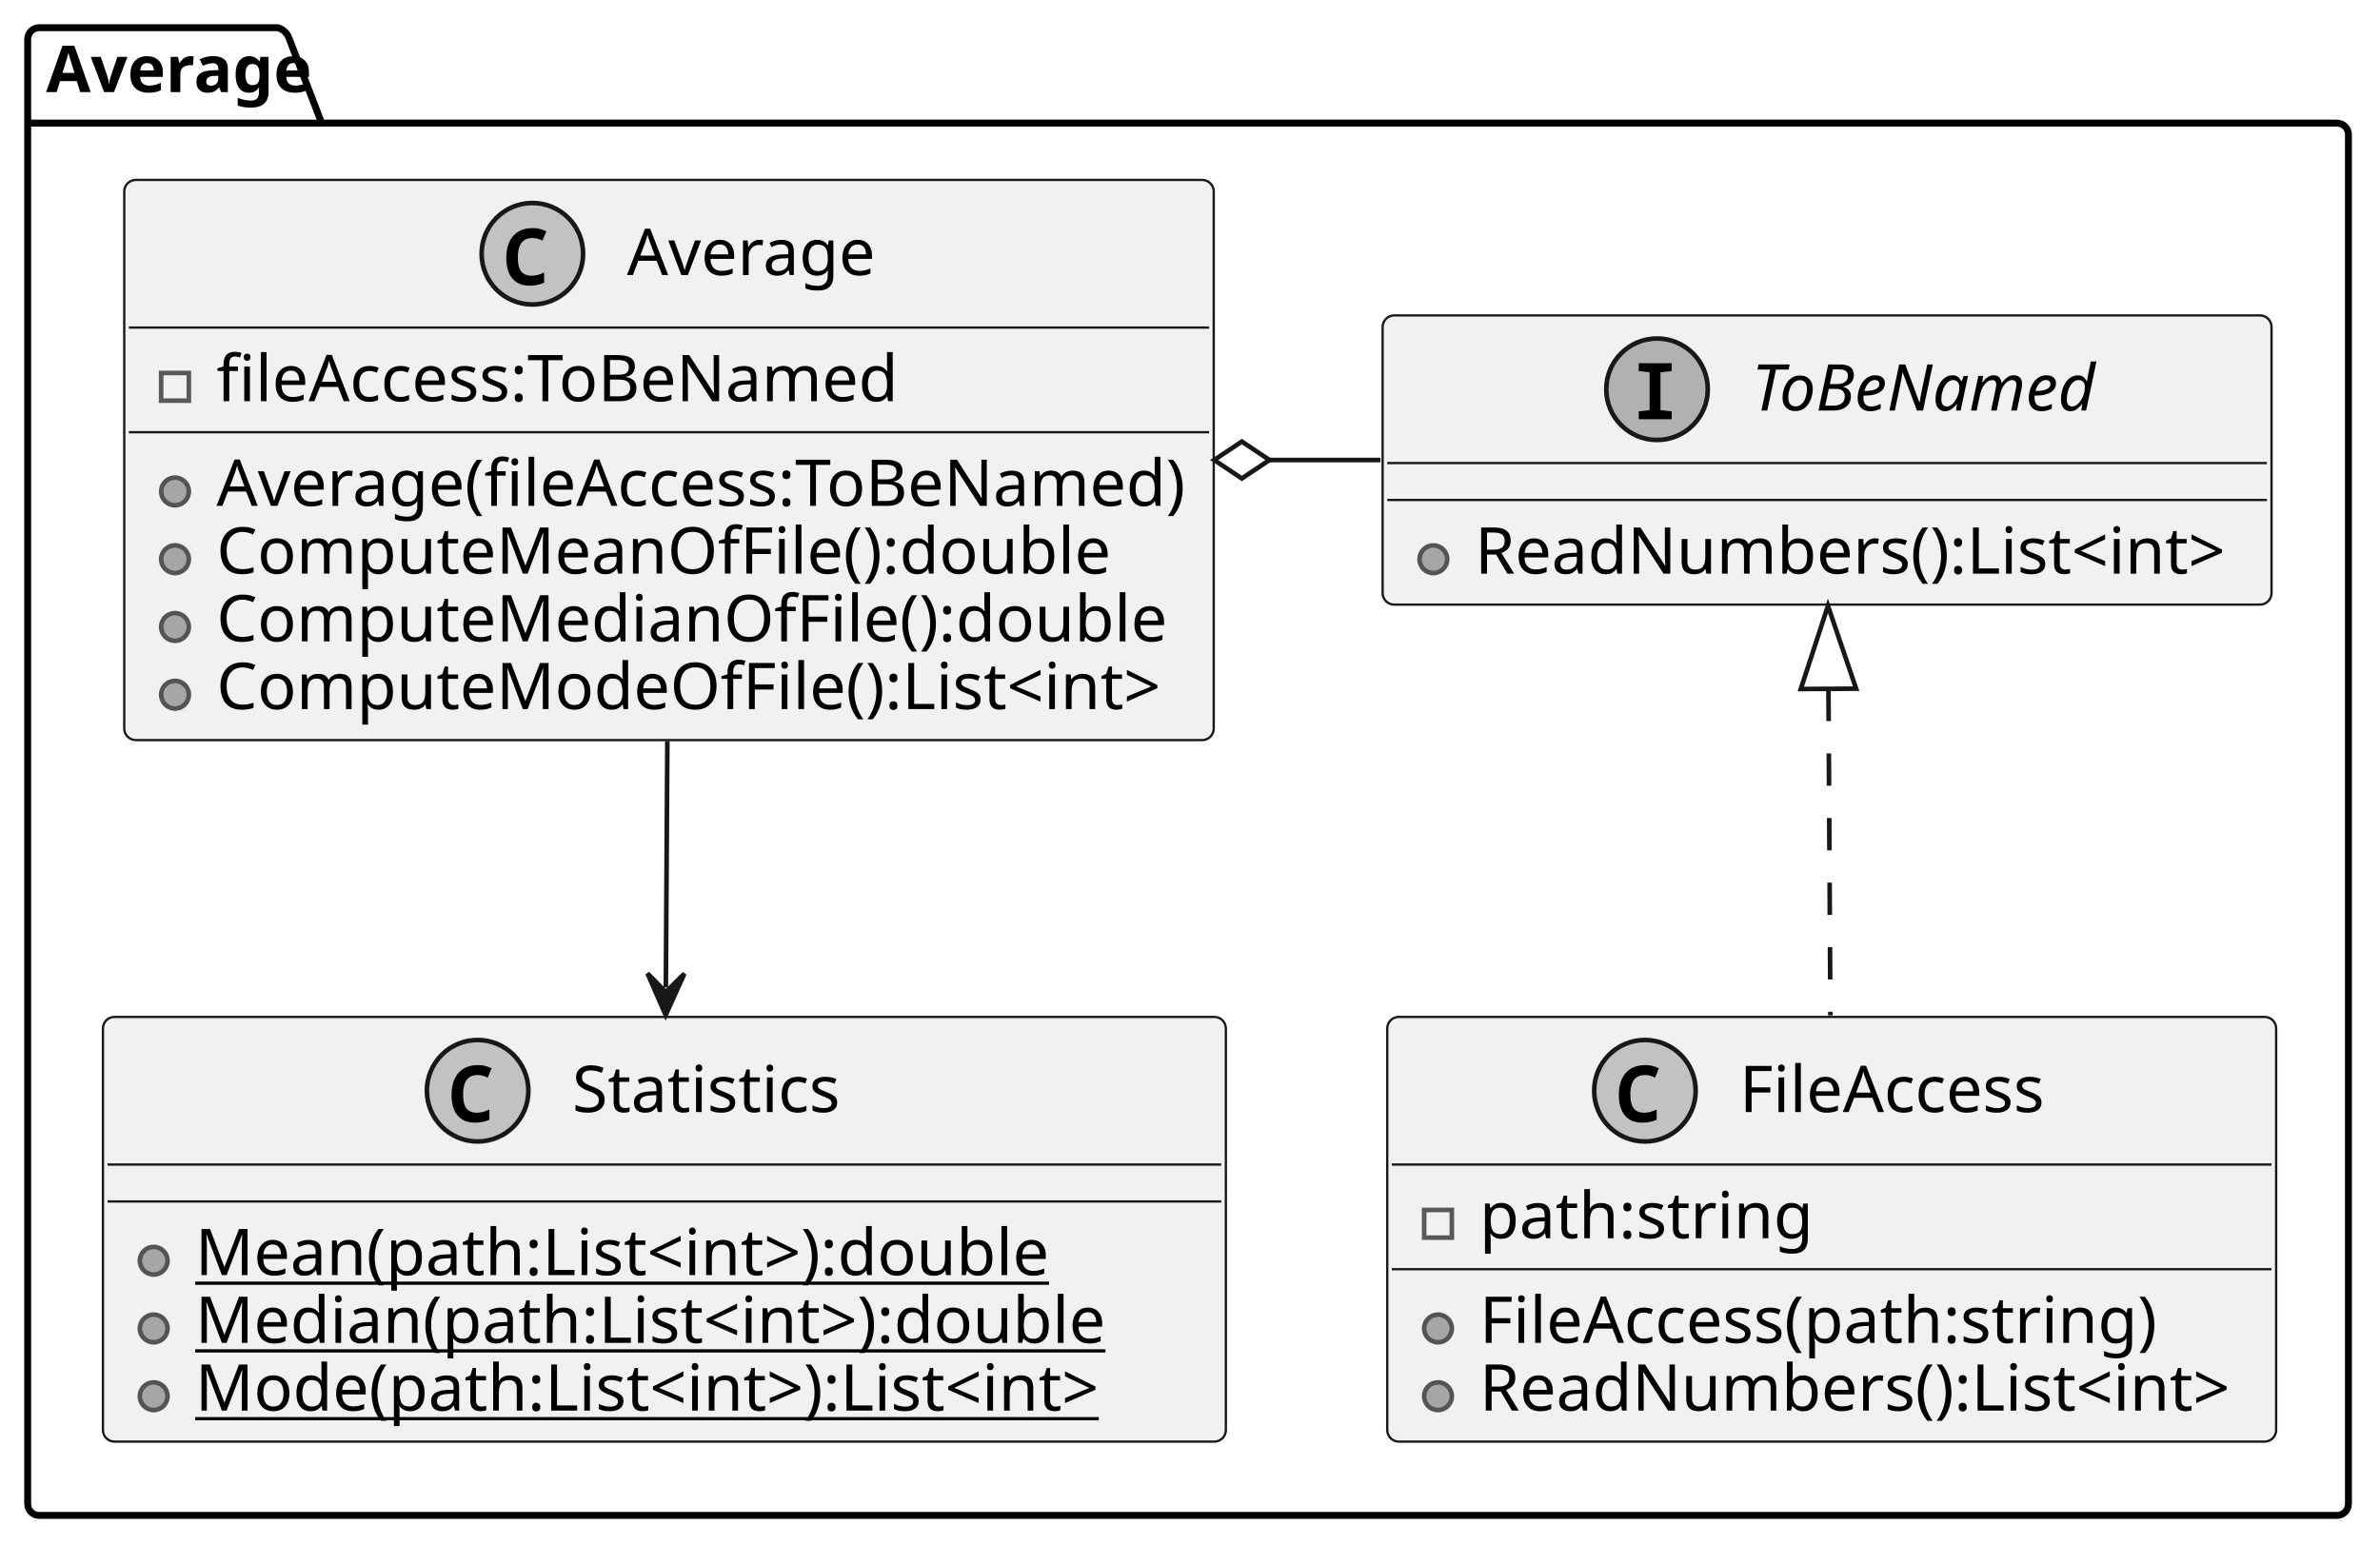
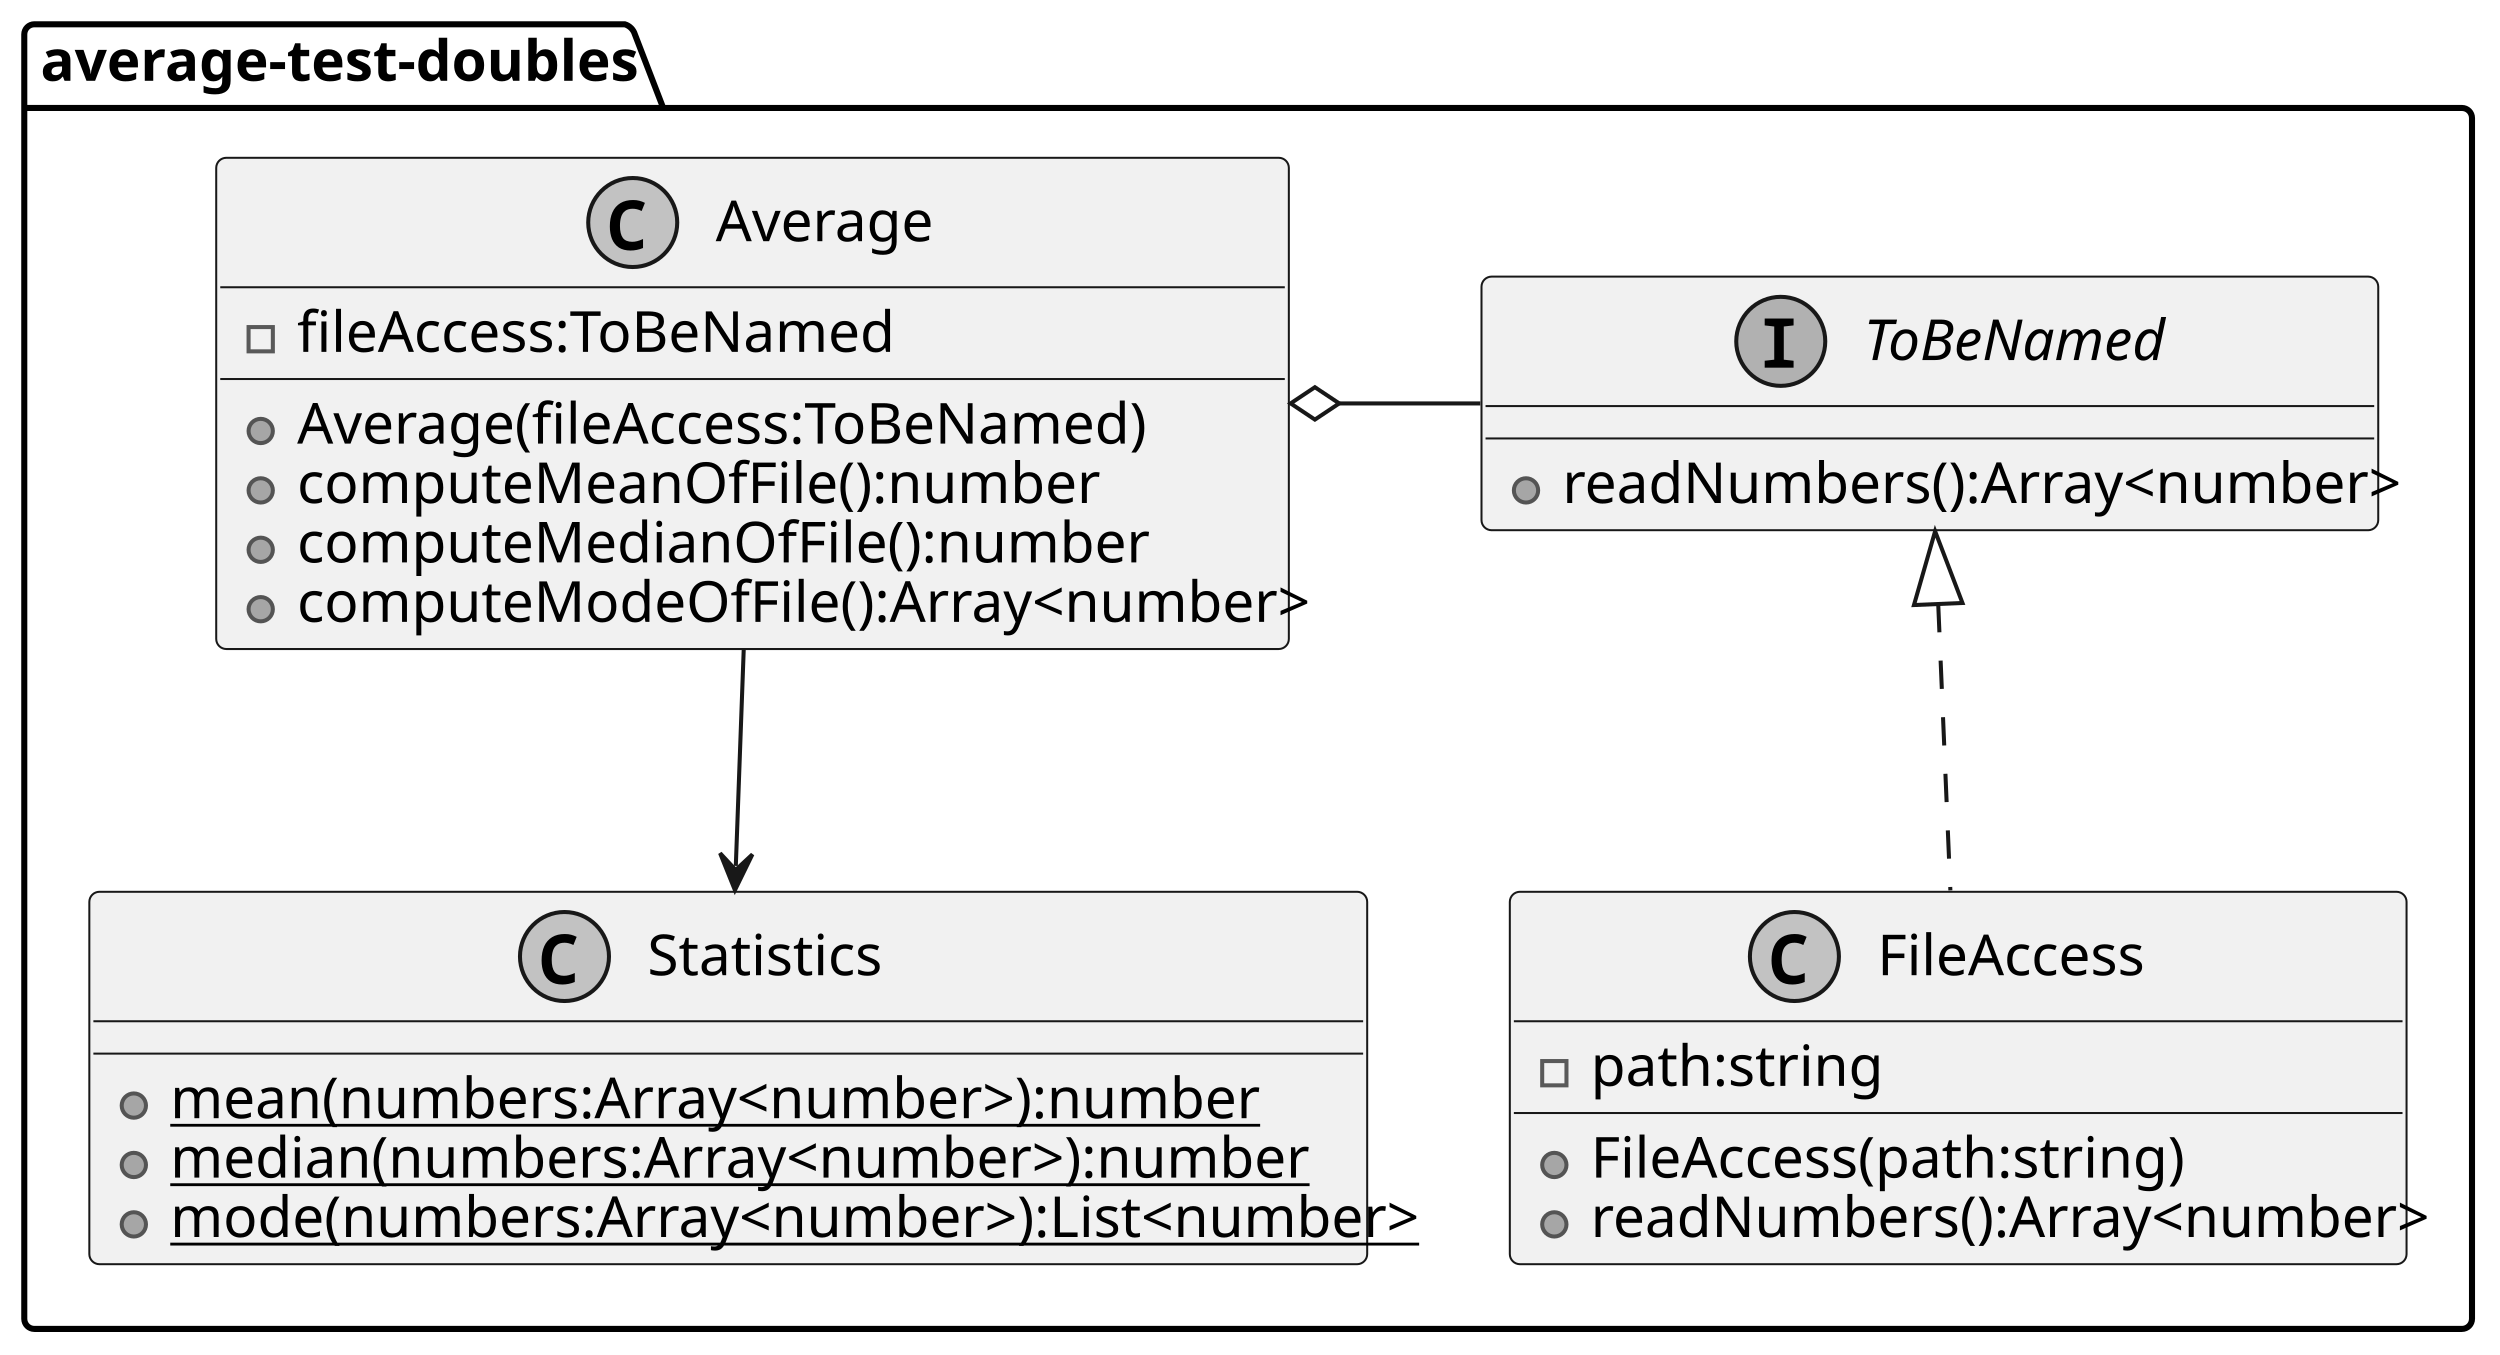
- <svg xmlns="http://www.w3.org/2000/svg" contentStyleType="text/css" data-diagram-type="CLASS" height="1046.875px" preserveAspectRatio="none" style="width:1612px;height:1046px;background:#FFFFFF;" version="1.1" viewBox="0 0 1612 1046" width="1612.5px" zoomAndPan="magnify">
+ <svg xmlns="http://www.w3.org/2000/svg" contentStyleType="text/css" data-diagram-type="CLASS" height="1046.875px" preserveAspectRatio="none" style="width:1931px;height:1046px;background:#FFFFFF;" version="1.1" viewBox="0 0 1931 1046" width="1931.25px" zoomAndPan="magnify">
  <defs />
  <g>
-     <g class="cluster" data-entity="Average" data-source-line="6" data-uid="ent0002" id="cluster_Average">
-       <path d="M26.562,18.75 L188.196,18.75 A11.719,11.719 0 0 1 196.008,26.562 L217.883,83.386 L1582.812,83.386 A7.812,7.812 0 0 1 1590.625,91.199 L1590.625,1018.656 A7.812,7.812 0 0 1 1582.812,1026.469 L26.562,1026.469 A7.812,7.812 0 0 1 18.75,1018.656 L18.75,26.562 A7.812,7.812 0 0 1 26.562,18.75" fill="none" style="stroke:#000000;stroke-width:4.688;" />
-       <line style="stroke:#000000;stroke-width:4.688;" x1="18.75" x2="217.883" y1="83.386" y2="83.386" />
-       <text fill="#000000" font-family="'Fantasque Sans Mono'" font-size="43.75" font-weight="bold" lengthAdjust="spacing" textLength="158.508" x="31.25" y="62.384">Average</text>
+     <g class="cluster" data-entity="average-test-doubles" data-source-line="6" data-uid="ent0002" id="cluster_average-test-doubles">
+       <path d="M26.562,18.75 L482.568,18.75 A11.719,11.719 0 0 1 490.381,26.562 L512.256,83.386 L1901.562,83.386 A7.812,7.812 0 0 1 1909.375,91.199 L1909.375,1018.656 A7.812,7.812 0 0 1 1901.562,1026.469 L26.562,1026.469 A7.812,7.812 0 0 1 18.75,1018.656 L18.75,26.562 A7.812,7.812 0 0 1 26.562,18.75" fill="none" style="stroke:#000000;stroke-width:4.688;" />
+       <line style="stroke:#000000;stroke-width:4.688;" x1="18.75" x2="512.256" y1="83.386" y2="83.386" />
+       <text fill="#000000" font-family="'Fantasque Sans Mono'" font-size="43.75" font-weight="bold" lengthAdjust="spacing" textLength="452.881" x="31.25" y="62.384">average-test-doubles</text>
    </g>
    <g class="entity" data-entity="ToBeNamed" data-source-line="7" data-uid="ent0003" id="entity_ToBeNamed">
-       <rect fill="#F1F1F1" height="195.886" rx="7.812" ry="7.812" style="stroke:#181818;stroke-width:1.562;" width="602.063" x="936.469" y="213.656" />
-       <ellipse cx="1122.321" cy="263.656" fill="#B1B1B1" rx="34.375" ry="34.375" style="stroke:#181818;stroke-width:3.125;" />
-       <path d="M1109.918,283.969 L1109.918,278.647 L1117.292,277.816 L1117.292,252.182 L1109.918,251.352 L1109.918,246.029 L1132.233,246.029 L1132.233,251.352 L1124.665,252.182 L1124.665,277.816 L1132.233,278.647 L1132.233,283.969 L1109.918,283.969 Z " fill="#000000" />
-       <text fill="#000000" font-family="'Fantasque Sans Mono'" font-size="43.75" font-style="italic" lengthAdjust="spacing" textLength="203.796" x="1186.383" y="278.097">ToBeNamed</text>
-       <line style="stroke:#181818;stroke-width:1.562;" x1="939.594" x2="1535.407" y1="313.656" y2="313.656" />
-       <line style="stroke:#181818;stroke-width:1.562;" x1="939.594" x2="1535.407" y1="338.656" y2="338.656" />
-       <ellipse cx="970.844" cy="378.787" fill="#A6A6A6" rx="9.375" ry="9.375" style="stroke:#545454;stroke-width:3.125;" />
-       <text fill="#000000" font-family="'Fantasque Sans Mono'" font-size="43.75" lengthAdjust="spacing" textLength="520.813" x="998.969" y="388.54">ReadNumbers():List&lt;int&gt;</text>
+       <rect fill="#F1F1F1" height="195.886" rx="7.812" ry="7.812" style="stroke:#181818;stroke-width:1.562;" width="692.639" x="1144.312" y="213.656" />
+       <ellipse cx="1375.453" cy="263.656" fill="#B1B1B1" rx="34.375" ry="34.375" style="stroke:#181818;stroke-width:3.125;" />
+       <path d="M1363.05,283.969 L1363.05,278.647 L1370.423,277.816 L1370.423,252.182 L1363.05,251.352 L1363.05,246.029 L1385.365,246.029 L1385.365,251.352 L1377.796,252.182 L1377.796,277.816 L1385.365,278.647 L1385.365,283.969 L1363.05,283.969 Z " fill="#000000" />
+       <text fill="#000000" font-family="'Fantasque Sans Mono'" font-size="43.75" font-style="italic" lengthAdjust="spacing" textLength="203.796" x="1439.515" y="278.097">ToBeNamed</text>
+       <line style="stroke:#181818;stroke-width:1.562;" x1="1147.438" x2="1833.827" y1="313.656" y2="313.656" />
+       <line style="stroke:#181818;stroke-width:1.562;" x1="1147.438" x2="1833.827" y1="338.656" y2="338.656" />
+       <ellipse cx="1178.688" cy="378.787" fill="#A6A6A6" rx="9.375" ry="9.375" style="stroke:#545454;stroke-width:3.125;" />
+       <text fill="#000000" font-family="'Fantasque Sans Mono'" font-size="43.75" lengthAdjust="spacing" textLength="611.389" x="1206.812" y="388.54">readNumbers():Array&lt;number&gt;</text>
    </g>
    <g class="entity" data-entity="FileAccess" data-source-line="11" data-uid="ent0004" id="entity_FileAccess">
-       <rect fill="#F1F1F1" height="287.659" rx="7.812" ry="7.812" style="stroke:#181818;stroke-width:1.562;" width="602.063" x="939.594" y="688.812" />
-       <ellipse cx="1114.124" cy="738.812" fill="#C2C2C2" rx="34.375" ry="34.375" style="stroke:#181818;stroke-width:3.125;" />
-       <path d="M1112.464,760.443 Q1106.995,760.443 1103.43,758.148 Q1099.915,755.805 1098.157,751.606 Q1096.448,747.357 1096.448,741.742 Q1096.448,735.394 1098.499,730.854 Q1100.55,726.312 1104.553,723.871 Q1108.557,721.43 1114.417,721.43 Q1117.2,721.43 1119.3,722.016 Q1121.399,722.553 1123.548,723.627 L1121.008,729.926 Q1119.055,728.949 1117.346,728.559 Q1115.686,728.168 1114.173,728.168 Q1110.511,728.168 1108.313,729.828 Q1106.116,731.488 1105.188,734.467 Q1104.261,737.445 1104.261,741.4 Q1104.261,747.699 1106.507,750.727 Q1108.753,753.705 1113.733,753.705 Q1115.589,753.705 1117.542,753.217 Q1119.495,752.729 1122.083,751.557 L1122.083,758.49 Q1119.788,759.467 1117.298,759.955 Q1114.856,760.443 1112.464,760.443 Z " fill="#000000" />
-       <text fill="#000000" font-family="'Fantasque Sans Mono'" font-size="43.75" lengthAdjust="spacing" textLength="226.44" x="1178.186" y="753.253">FileAccess</text>
-       <line style="stroke:#181818;stroke-width:1.562;" x1="942.719" x2="1538.532" y1="788.812" y2="788.812" />
-       <rect fill="none" height="18.75" style="stroke:#595959;stroke-width:3.125;" width="18.75" x="964.594" y="819.568" />
-       <text fill="#000000" font-family="'Fantasque Sans Mono'" font-size="43.75" lengthAdjust="spacing" textLength="249.084" x="1002.094" y="838.697">path:string</text>
-       <line style="stroke:#181818;stroke-width:1.562;" x1="942.719" x2="1538.532" y1="859.699" y2="859.699" />
-       <ellipse cx="973.969" cy="899.829" fill="#A6A6A6" rx="9.375" ry="9.375" style="stroke:#545454;stroke-width:3.125;" />
-       <text fill="#000000" font-family="'Fantasque Sans Mono'" font-size="43.75" lengthAdjust="spacing" textLength="520.813" x="1002.094" y="909.583">FileAccess(path:string)</text>
-       <ellipse cx="973.969" cy="945.716" fill="#A6A6A6" rx="9.375" ry="9.375" style="stroke:#545454;stroke-width:3.125;" />
-       <text fill="#000000" font-family="'Fantasque Sans Mono'" font-size="43.75" lengthAdjust="spacing" textLength="520.813" x="1002.094" y="955.469">ReadNumbers():List&lt;int&gt;</text>
+       <rect fill="#F1F1F1" height="287.659" rx="7.812" ry="7.812" style="stroke:#181818;stroke-width:1.562;" width="692.639" x="1166.188" y="688.812" />
+       <ellipse cx="1386.006" cy="738.812" fill="#C2C2C2" rx="34.375" ry="34.375" style="stroke:#181818;stroke-width:3.125;" />
+       <path d="M1384.345,760.443 Q1378.877,760.443 1375.312,758.148 Q1371.797,755.805 1370.039,751.606 Q1368.33,747.357 1368.33,741.742 Q1368.33,735.394 1370.381,730.854 Q1372.431,726.312 1376.435,723.871 Q1380.439,721.43 1386.299,721.43 Q1389.082,721.43 1391.181,722.016 Q1393.281,722.553 1395.429,723.627 L1392.89,729.926 Q1390.937,728.949 1389.228,728.559 Q1387.568,728.168 1386.054,728.168 Q1382.392,728.168 1380.195,729.828 Q1377.998,731.488 1377.07,734.467 Q1376.142,737.445 1376.142,741.4 Q1376.142,747.699 1378.388,750.727 Q1380.634,753.705 1385.615,753.705 Q1387.47,753.705 1389.424,753.217 Q1391.377,752.729 1393.965,751.557 L1393.965,758.49 Q1391.67,759.467 1389.179,759.955 Q1386.738,760.443 1384.345,760.443 Z " fill="#000000" />
+       <text fill="#000000" font-family="'Fantasque Sans Mono'" font-size="43.75" lengthAdjust="spacing" textLength="226.44" x="1450.068" y="753.253">FileAccess</text>
+       <line style="stroke:#181818;stroke-width:1.562;" x1="1169.312" x2="1855.702" y1="788.812" y2="788.812" />
+       <rect fill="none" height="18.75" style="stroke:#595959;stroke-width:3.125;" width="18.75" x="1191.188" y="819.568" />
+       <text fill="#000000" font-family="'Fantasque Sans Mono'" font-size="43.75" lengthAdjust="spacing" textLength="249.084" x="1228.688" y="838.697">path:string</text>
+       <line style="stroke:#181818;stroke-width:1.562;" x1="1169.312" x2="1855.702" y1="859.699" y2="859.699" />
+       <ellipse cx="1200.562" cy="899.829" fill="#A6A6A6" rx="9.375" ry="9.375" style="stroke:#545454;stroke-width:3.125;" />
+       <text fill="#000000" font-family="'Fantasque Sans Mono'" font-size="43.75" lengthAdjust="spacing" textLength="520.813" x="1228.688" y="909.583">FileAccess(path:string)</text>
+       <ellipse cx="1200.562" cy="945.716" fill="#A6A6A6" rx="9.375" ry="9.375" style="stroke:#545454;stroke-width:3.125;" />
+       <text fill="#000000" font-family="'Fantasque Sans Mono'" font-size="43.75" lengthAdjust="spacing" textLength="611.389" x="1228.688" y="955.469">readNumbers():Array&lt;number&gt;</text>
    </g>
    <g class="entity" data-entity="Average" data-source-line="17" data-uid="ent0006" id="entity_Average">
-       <rect fill="#F1F1F1" height="379.431" rx="7.812" ry="7.812" style="stroke:#181818;stroke-width:1.562;" width="737.927" x="84.156" y="121.875" />
-       <ellipse cx="360.584" cy="171.875" fill="#C2C2C2" rx="34.375" ry="34.375" style="stroke:#181818;stroke-width:3.125;" />
-       <path d="M358.924,193.506 Q353.456,193.506 349.891,191.211 Q346.375,188.867 344.618,184.668 Q342.909,180.42 342.909,174.805 Q342.909,168.457 344.959,163.916 Q347.01,159.375 351.014,156.934 Q355.018,154.492 360.877,154.492 Q363.661,154.492 365.76,155.078 Q367.86,155.615 370.008,156.69 L367.469,162.988 Q365.516,162.012 363.807,161.621 Q362.147,161.231 360.633,161.231 Q356.971,161.231 354.774,162.891 Q352.577,164.551 351.649,167.529 Q350.721,170.508 350.721,174.463 Q350.721,180.762 352.967,183.789 Q355.213,186.768 360.194,186.768 Q362.049,186.768 364.002,186.279 Q365.956,185.791 368.543,184.619 L368.543,191.553 Q366.248,192.529 363.758,193.018 Q361.317,193.506 358.924,193.506 Z " fill="#000000" />
-       <text fill="#000000" font-family="'Fantasque Sans Mono'" font-size="43.75" lengthAdjust="spacing" textLength="158.508" x="424.647" y="186.316">Average</text>
-       <line style="stroke:#181818;stroke-width:1.562;" x1="87.281" x2="818.958" y1="221.875" y2="221.875" />
-       <rect fill="none" height="18.75" style="stroke:#595959;stroke-width:3.125;" width="18.75" x="109.156" y="252.631" />
-       <text fill="#000000" font-family="'Fantasque Sans Mono'" font-size="43.75" lengthAdjust="spacing" textLength="452.881" x="146.656" y="271.759">fileAccess:ToBeNamed</text>
-       <line style="stroke:#181818;stroke-width:1.562;" x1="87.281" x2="818.958" y1="292.761" y2="292.761" />
-       <ellipse cx="118.531" cy="332.892" fill="#A6A6A6" rx="9.375" ry="9.375" style="stroke:#545454;stroke-width:3.125;" />
-       <text fill="#000000" font-family="'Fantasque Sans Mono'" font-size="43.75" lengthAdjust="spacing" textLength="656.677" x="146.656" y="342.645">Average(fileAccess:ToBeNamed)</text>
-       <ellipse cx="118.531" cy="378.778" fill="#A6A6A6" rx="9.375" ry="9.375" style="stroke:#545454;stroke-width:3.125;" />
-       <text fill="#000000" font-family="'Fantasque Sans Mono'" font-size="43.75" lengthAdjust="spacing" textLength="588.745" x="146.656" y="388.531">ComputeMeanOfFile():double</text>
-       <ellipse cx="118.531" cy="424.664" fill="#A6A6A6" rx="9.375" ry="9.375" style="stroke:#545454;stroke-width:3.125;" />
-       <text fill="#000000" font-family="'Fantasque Sans Mono'" font-size="43.75" lengthAdjust="spacing" textLength="634.033" x="146.656" y="434.418">ComputeMedianOfFile():double</text>
-       <ellipse cx="118.531" cy="470.55" fill="#A6A6A6" rx="9.375" ry="9.375" style="stroke:#545454;stroke-width:3.125;" />
-       <text fill="#000000" font-family="'Fantasque Sans Mono'" font-size="43.75" lengthAdjust="spacing" textLength="656.677" x="146.656" y="480.304">ComputeModeOfFile():List&lt;int&gt;</text>
+       <rect fill="#F1F1F1" height="379.431" rx="7.812" ry="7.812" style="stroke:#181818;stroke-width:1.562;" width="828.503" x="167" y="121.875" />
+       <ellipse cx="488.716" cy="171.875" fill="#C2C2C2" rx="34.375" ry="34.375" style="stroke:#181818;stroke-width:3.125;" />
+       <path d="M487.056,193.506 Q481.587,193.506 478.023,191.211 Q474.507,188.867 472.75,184.668 Q471.041,180.42 471.041,174.805 Q471.041,168.457 473.091,163.916 Q475.142,159.375 479.146,156.934 Q483.15,154.492 489.009,154.492 Q491.793,154.492 493.892,155.078 Q495.992,155.615 498.14,156.69 L495.601,162.988 Q493.648,162.012 491.939,161.621 Q490.279,161.231 488.765,161.231 Q485.103,161.231 482.906,162.891 Q480.709,164.551 479.781,167.529 Q478.853,170.508 478.853,174.463 Q478.853,180.762 481.099,183.789 Q483.345,186.768 488.326,186.768 Q490.181,186.768 492.134,186.279 Q494.087,185.791 496.675,184.619 L496.675,191.553 Q494.38,192.529 491.89,193.018 Q489.449,193.506 487.056,193.506 Z " fill="#000000" />
+       <text fill="#000000" font-family="'Fantasque Sans Mono'" font-size="43.75" lengthAdjust="spacing" textLength="158.508" x="552.779" y="186.316">Average</text>
+       <line style="stroke:#181818;stroke-width:1.562;" x1="170.125" x2="992.378" y1="221.875" y2="221.875" />
+       <rect fill="none" height="18.75" style="stroke:#595959;stroke-width:3.125;" width="18.75" x="192" y="252.631" />
+       <text fill="#000000" font-family="'Fantasque Sans Mono'" font-size="43.75" lengthAdjust="spacing" textLength="452.881" x="229.5" y="271.759">fileAccess:ToBeNamed</text>
+       <line style="stroke:#181818;stroke-width:1.562;" x1="170.125" x2="992.378" y1="292.761" y2="292.761" />
+       <ellipse cx="201.375" cy="332.892" fill="#A6A6A6" rx="9.375" ry="9.375" style="stroke:#545454;stroke-width:3.125;" />
+       <text fill="#000000" font-family="'Fantasque Sans Mono'" font-size="43.75" lengthAdjust="spacing" textLength="656.677" x="229.5" y="342.645">Average(fileAccess:ToBeNamed)</text>
+       <ellipse cx="201.375" cy="378.778" fill="#A6A6A6" rx="9.375" ry="9.375" style="stroke:#545454;stroke-width:3.125;" />
+       <text fill="#000000" font-family="'Fantasque Sans Mono'" font-size="43.75" lengthAdjust="spacing" textLength="588.745" x="229.5" y="388.531">computeMeanOfFile():number</text>
+       <ellipse cx="201.375" cy="424.664" fill="#A6A6A6" rx="9.375" ry="9.375" style="stroke:#545454;stroke-width:3.125;" />
+       <text fill="#000000" font-family="'Fantasque Sans Mono'" font-size="43.75" lengthAdjust="spacing" textLength="634.033" x="229.5" y="434.418">computeMedianOfFile():number</text>
+       <ellipse cx="201.375" cy="470.55" fill="#A6A6A6" rx="9.375" ry="9.375" style="stroke:#545454;stroke-width:3.125;" />
+       <text fill="#000000" font-family="'Fantasque Sans Mono'" font-size="43.75" lengthAdjust="spacing" textLength="747.253" x="229.5" y="480.304">computeModeOfFile():Array&lt;number&gt;</text>
    </g>
    <g class="entity" data-entity="Statistics" data-source-line="25" data-uid="ent0007" id="entity_Statistics">
-       <rect fill="#F1F1F1" height="287.659" rx="7.812" ry="7.812" style="stroke:#181818;stroke-width:1.562;" width="760.571" x="69.719" y="688.812" />
-       <ellipse cx="323.503" cy="738.812" fill="#C2C2C2" rx="34.375" ry="34.375" style="stroke:#181818;stroke-width:3.125;" />
-       <path d="M321.843,760.443 Q316.374,760.443 312.81,758.148 Q309.294,755.805 307.536,751.606 Q305.827,747.357 305.827,741.742 Q305.827,735.394 307.878,730.854 Q309.929,726.312 313.933,723.871 Q317.937,721.43 323.796,721.43 Q326.579,721.43 328.679,722.016 Q330.778,722.553 332.927,723.627 L330.388,729.926 Q328.435,728.949 326.726,728.559 Q325.065,728.168 323.552,728.168 Q319.89,728.168 317.692,729.828 Q315.495,731.488 314.567,734.467 Q313.64,737.445 313.64,741.4 Q313.64,747.699 315.886,750.727 Q318.132,753.705 323.112,753.705 Q324.968,753.705 326.921,753.217 Q328.874,752.729 331.462,751.557 L331.462,758.49 Q329.167,759.467 326.677,759.955 Q324.235,760.443 321.843,760.443 Z " fill="#000000" />
-       <text fill="#000000" font-family="'Fantasque Sans Mono'" font-size="43.75" lengthAdjust="spacing" textLength="226.44" x="387.565" y="753.253">Statistics</text>
-       <line style="stroke:#181818;stroke-width:1.562;" x1="72.844" x2="827.165" y1="788.812" y2="788.812" />
-       <line style="stroke:#181818;stroke-width:1.562;" x1="72.844" x2="827.165" y1="813.812" y2="813.812" />
-       <ellipse cx="104.094" cy="853.943" fill="#A6A6A6" rx="9.375" ry="9.375" style="stroke:#545454;stroke-width:3.125;" />
-       <text fill="#000000" font-family="'Fantasque Sans Mono'" font-size="43.75" lengthAdjust="spacing" text-decoration="underline" textLength="611.389" x="132.219" y="863.697">Mean(path:List&lt;int&gt;):double</text>
-       <ellipse cx="104.094" cy="899.829" fill="#A6A6A6" rx="9.375" ry="9.375" style="stroke:#545454;stroke-width:3.125;" />
-       <text fill="#000000" font-family="'Fantasque Sans Mono'" font-size="43.75" lengthAdjust="spacing" text-decoration="underline" textLength="656.677" x="132.219" y="909.583">Median(path:List&lt;int&gt;):double</text>
-       <ellipse cx="104.094" cy="945.716" fill="#A6A6A6" rx="9.375" ry="9.375" style="stroke:#545454;stroke-width:3.125;" />
-       <text fill="#000000" font-family="'Fantasque Sans Mono'" font-size="43.75" lengthAdjust="spacing" text-decoration="underline" textLength="679.321" x="132.219" y="955.469">Mode(path:List&lt;int&gt;):List&lt;int&gt;</text>
+       <rect fill="#F1F1F1" height="287.659" rx="7.812" ry="7.812" style="stroke:#181818;stroke-width:1.562;" width="987.012" x="69" y="688.812" />
+       <ellipse cx="436.004" cy="738.812" fill="#C2C2C2" rx="34.375" ry="34.375" style="stroke:#181818;stroke-width:3.125;" />
+       <path d="M434.344,760.443 Q428.875,760.443 425.311,758.148 Q421.795,755.805 420.038,751.606 Q418.329,747.357 418.329,741.742 Q418.329,735.394 420.379,730.854 Q422.43,726.312 426.434,723.871 Q430.438,721.43 436.297,721.43 Q439.081,721.43 441.18,722.016 Q443.28,722.553 445.428,723.627 L442.889,729.926 Q440.936,728.949 439.227,728.559 Q437.567,728.168 436.053,728.168 Q432.391,728.168 430.194,729.828 Q427.997,731.488 427.069,734.467 Q426.141,737.445 426.141,741.4 Q426.141,747.699 428.387,750.727 Q430.633,753.705 435.614,753.705 Q437.469,753.705 439.422,753.217 Q441.375,752.729 443.963,751.557 L443.963,758.49 Q441.668,759.467 439.178,759.955 Q436.737,760.443 434.344,760.443 Z " fill="#000000" />
+       <text fill="#000000" font-family="'Fantasque Sans Mono'" font-size="43.75" lengthAdjust="spacing" textLength="226.44" x="500.067" y="753.253">Statistics</text>
+       <line style="stroke:#181818;stroke-width:1.562;" x1="72.125" x2="1052.887" y1="788.812" y2="788.812" />
+       <line style="stroke:#181818;stroke-width:1.562;" x1="72.125" x2="1052.887" y1="813.812" y2="813.812" />
+       <ellipse cx="103.375" cy="853.943" fill="#A6A6A6" rx="9.375" ry="9.375" style="stroke:#545454;stroke-width:3.125;" />
+       <text fill="#000000" font-family="'Fantasque Sans Mono'" font-size="43.75" lengthAdjust="spacing" text-decoration="underline" textLength="769.898" x="131.5" y="863.697">mean(numbers:Array&lt;number&gt;):number</text>
+       <ellipse cx="103.375" cy="899.829" fill="#A6A6A6" rx="9.375" ry="9.375" style="stroke:#545454;stroke-width:3.125;" />
+       <text fill="#000000" font-family="'Fantasque Sans Mono'" font-size="43.75" lengthAdjust="spacing" text-decoration="underline" textLength="815.186" x="131.5" y="909.583">median(numbers:Array&lt;number&gt;):number</text>
+       <ellipse cx="103.375" cy="945.716" fill="#A6A6A6" rx="9.375" ry="9.375" style="stroke:#545454;stroke-width:3.125;" />
+       <text fill="#000000" font-family="'Fantasque Sans Mono'" font-size="43.75" lengthAdjust="spacing" text-decoration="underline" textLength="905.762" x="131.5" y="955.469">mode(numbers:Array&lt;number&gt;):List&lt;number&gt;</text>
    </g>
    <g class="link" data-entity-1="ToBeNamed" data-entity-2="FileAccess" data-source-line="12" data-uid="lnk5" id="link_ToBeNamed_FileAccess">
-       <path d="M1238.432,466.593 C1238.901,544.53 1239.219,599.469 1239.75,687.75" fill="none" id="ToBeNamed-backto-FileAccess" style="stroke:#181818;stroke-width:3.125;stroke-dasharray:21.875,21.875;" />
-       <polygon fill="none" points="1238.094,410.344,1219.682,466.705,1257.182,466.48,1238.094,410.344" style="stroke:#181818;stroke-width:3.125;" />
+       <path d="M1497.076,466.543 C1500.389,544.481 1502.719,599.469 1506.469,687.75" fill="none" id="ToBeNamed-backto-FileAccess" style="stroke:#181818;stroke-width:3.125;stroke-dasharray:21.875,21.875;" />
+       <polygon fill="none" points="1494.688,410.344,1478.343,467.339,1515.809,465.747,1494.688,410.344" style="stroke:#181818;stroke-width:3.125;" />
    </g>
    <g class="link" data-entity-1="Average" data-entity-2="ToBeNamed" data-source-line="31" data-uid="lnk8" id="link_Average_ToBeNamed">
-       <path codeLine="31" d="M859.844,311.594 C897.406,311.594 897.469,311.594 935.031,311.594" fill="none" id="Average-backto-ToBeNamed" style="stroke:#181818;stroke-width:3.125;" />
-       <polygon fill="none" points="822.344,311.594,841.094,324.094,859.844,311.594,841.094,299.094,822.344,311.594" style="stroke:#181818;stroke-width:3.125;" />
+       <path codeLine="31" d="M1034.375,311.594 C1083.219,311.594 1094.594,311.594 1143.438,311.594" fill="none" id="Average-backto-ToBeNamed" style="stroke:#181818;stroke-width:3.125;" />
+       <polygon fill="none" points="996.875,311.594,1015.625,324.094,1034.375,311.594,1015.625,299.094,996.875,311.594" style="stroke:#181818;stroke-width:3.125;" />
    </g>
    <g class="link" data-entity-1="Average" data-entity-2="Statistics" data-source-line="32" data-uid="lnk9" id="link_Average_Statistics">
-       <path codeLine="32" d="M452,502.031 C451.625,563.25 451.331,611.469 450.987,668.813" fill="none" id="Average-to-Statistics" style="stroke:#181818;stroke-width:3.125;" />
-       <polygon fill="#181818" points="450.875,687.562,463.543,659.513,450.969,671.938,438.544,659.363,450.875,687.562" style="stroke:#181818;stroke-width:3.125;" />
+       <path codeLine="32" d="M574.438,502.031 C572.188,563.25 570.434,611.481 568.34,668.825" fill="none" id="Average-to-Statistics" style="stroke:#181818;stroke-width:3.125;" />
+       <polygon fill="#181818" points="567.656,687.562,581.174,659.912,568.226,671.948,556.191,659,567.656,687.562" style="stroke:#181818;stroke-width:3.125;" />
    </g>
  </g>
</svg>
